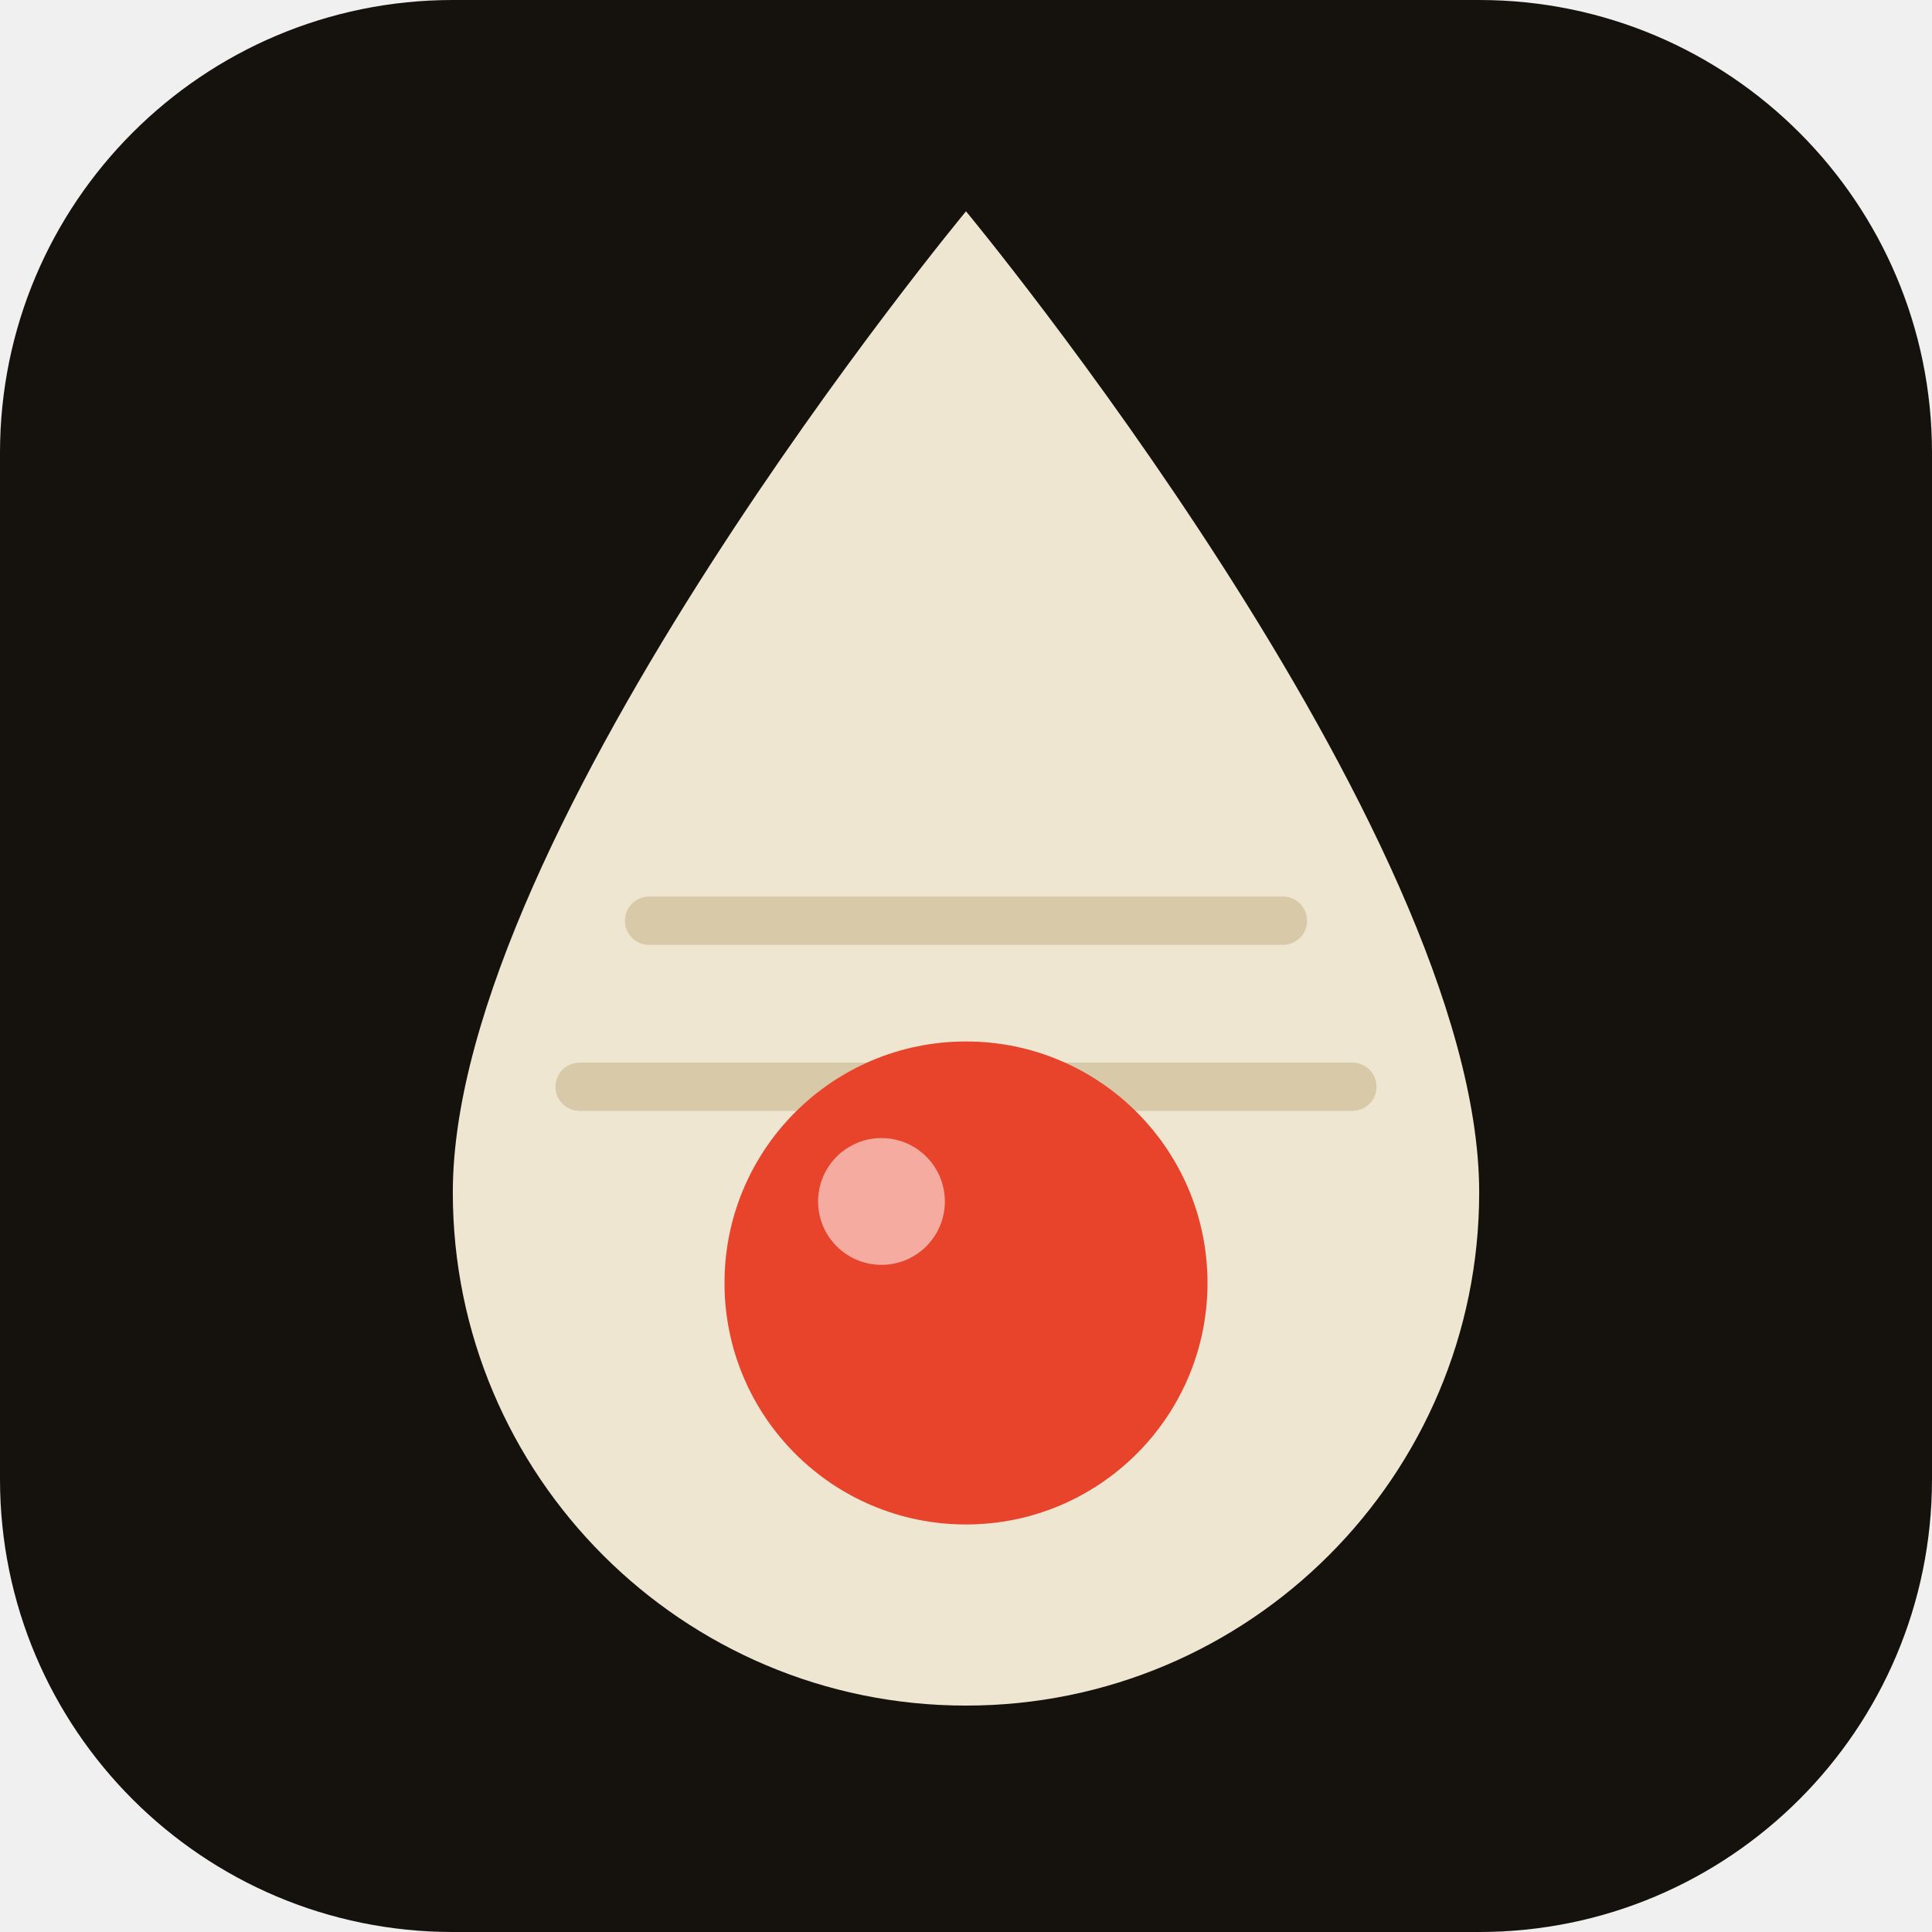
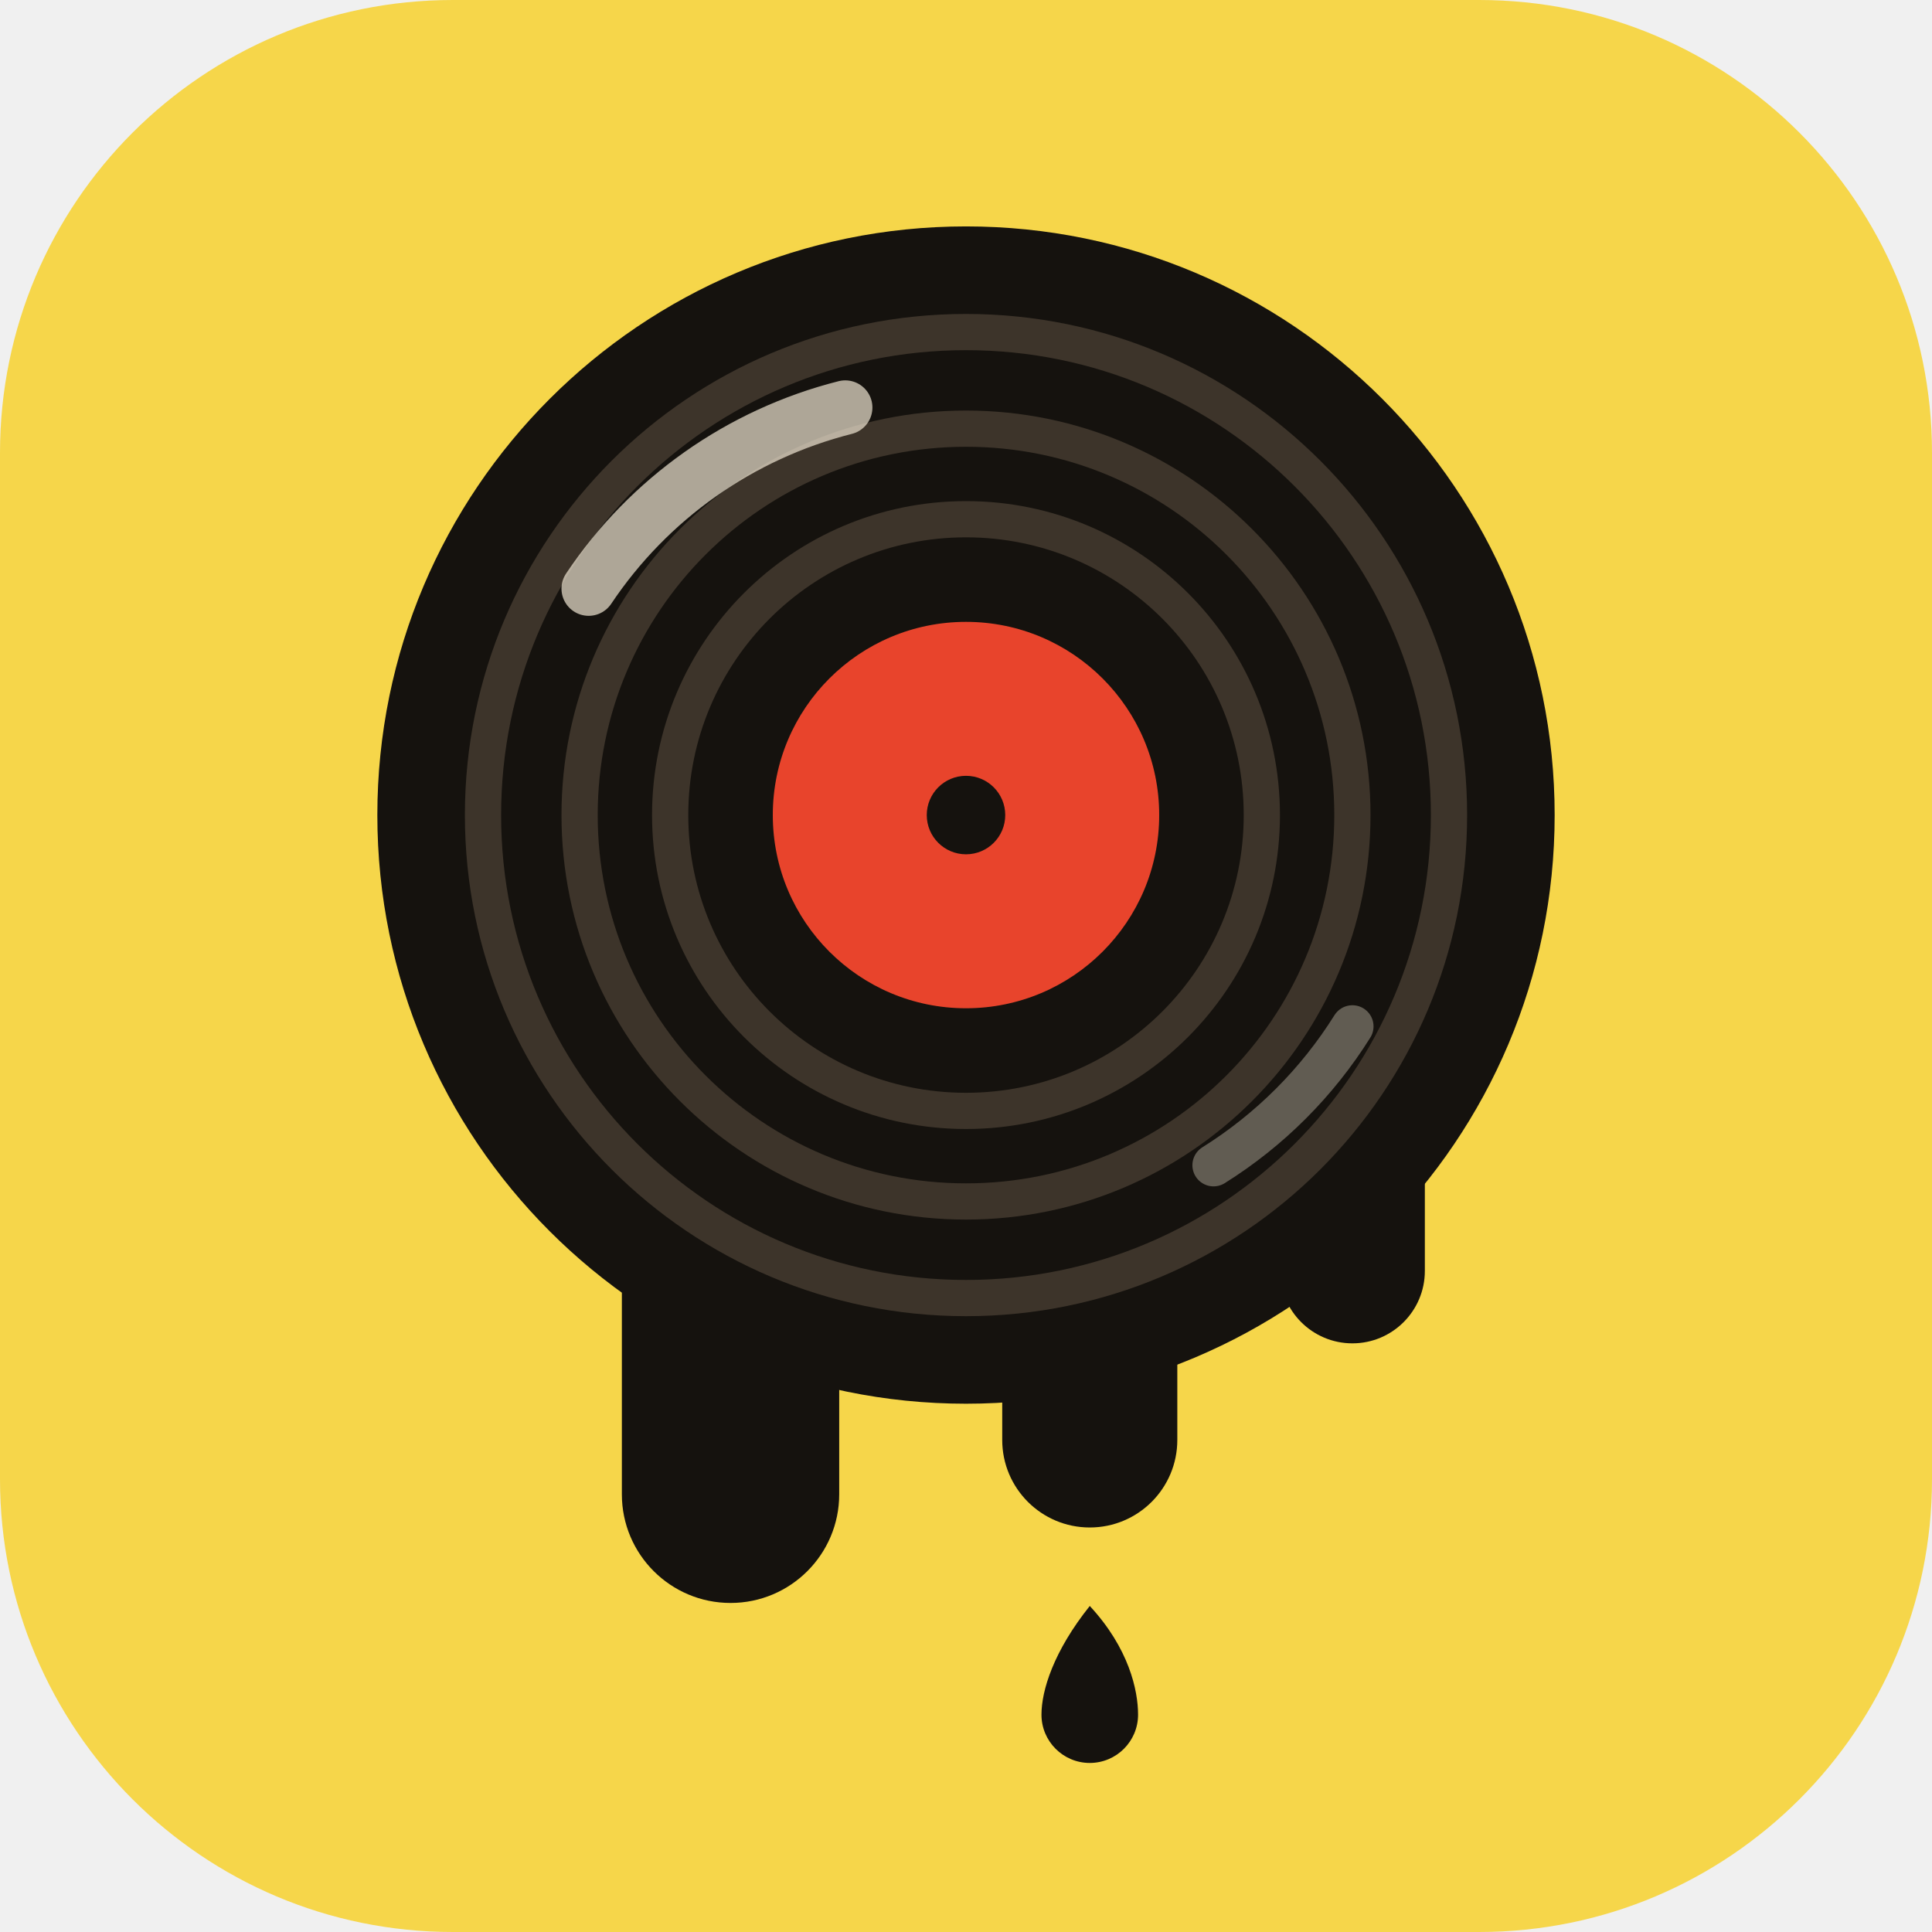
<svg xmlns="http://www.w3.org/2000/svg" viewBox="0 0 64 64">
-   <rect width="64" height="64" rx="15" fill="#15120e" />
-   <path d="M32 7c0 0-17 20.5-17 32.5a17 17 0 0 0 34 0C49 27.5 32 7 32 7z" fill="#efe6d2" />
-   <path d="M21.5 30.5h21M19.2 36h25.6" stroke="#d8c9a9" stroke-width="1.6" stroke-linecap="round" />
-   <circle cx="32" cy="42.5" r="8" fill="#e8442c" />
-   <circle cx="29.2" cy="39.8" r="2.1" fill="#fff" opacity=".55" />
+   <rect width="64" height="64" rx="15" fill="#f6d64a" />
+   <g fill="#15120e">
+     <circle cx="32" cy="27" r="19.5" />
+     <path d="M20.6 40v9.5a3.6 3.6 0 0 0 7.2 0V43.5z" />
+     <path d="M33.2 44.5v3.2a2.9 2.9 0 0 0 5.8 0V42.5z" />
+     <path d="M42.4 39.5v2.6a2.4 2.4 0 0 0 4.8 0v-6z" />
+     <path d="M15 33.5v2.2a2.1 2.1 0 0 0 4.2 0v-1.5z" />
+     <path d="M36.1 53.2c1.3 1.4 1.6 2.8 1.6 3.6a1.6 1.6 0 0 1-3.2 0c0-.8.4-2.1 1.6-3.6z" />
+   </g>
+   <g fill="none" stroke="#3d342a" stroke-width="1.2">
+     <circle cx="32" cy="27" r="16" />
+     <circle cx="32" cy="27" r="12.8" />
+     <circle cx="32" cy="27" r="9.8" />
+   </g>
+   <path d="M19.5 19.5a14.5 14.5 0 0 1 8.5-6" stroke="#efe6d2" stroke-width="1.8" stroke-linecap="round" fill="none" opacity=".7" />
+   <path d="M44.8 34a14.5 14.5 0 0 1-4.6 4.6" stroke="#efe6d2" stroke-width="1.4" stroke-linecap="round" fill="none" opacity=".35" />
+   <circle cx="32" cy="27" r="6.4" fill="#e8442c" />
+   <circle cx="32" cy="27" r="1.3" fill="#15120e" />
</svg>
